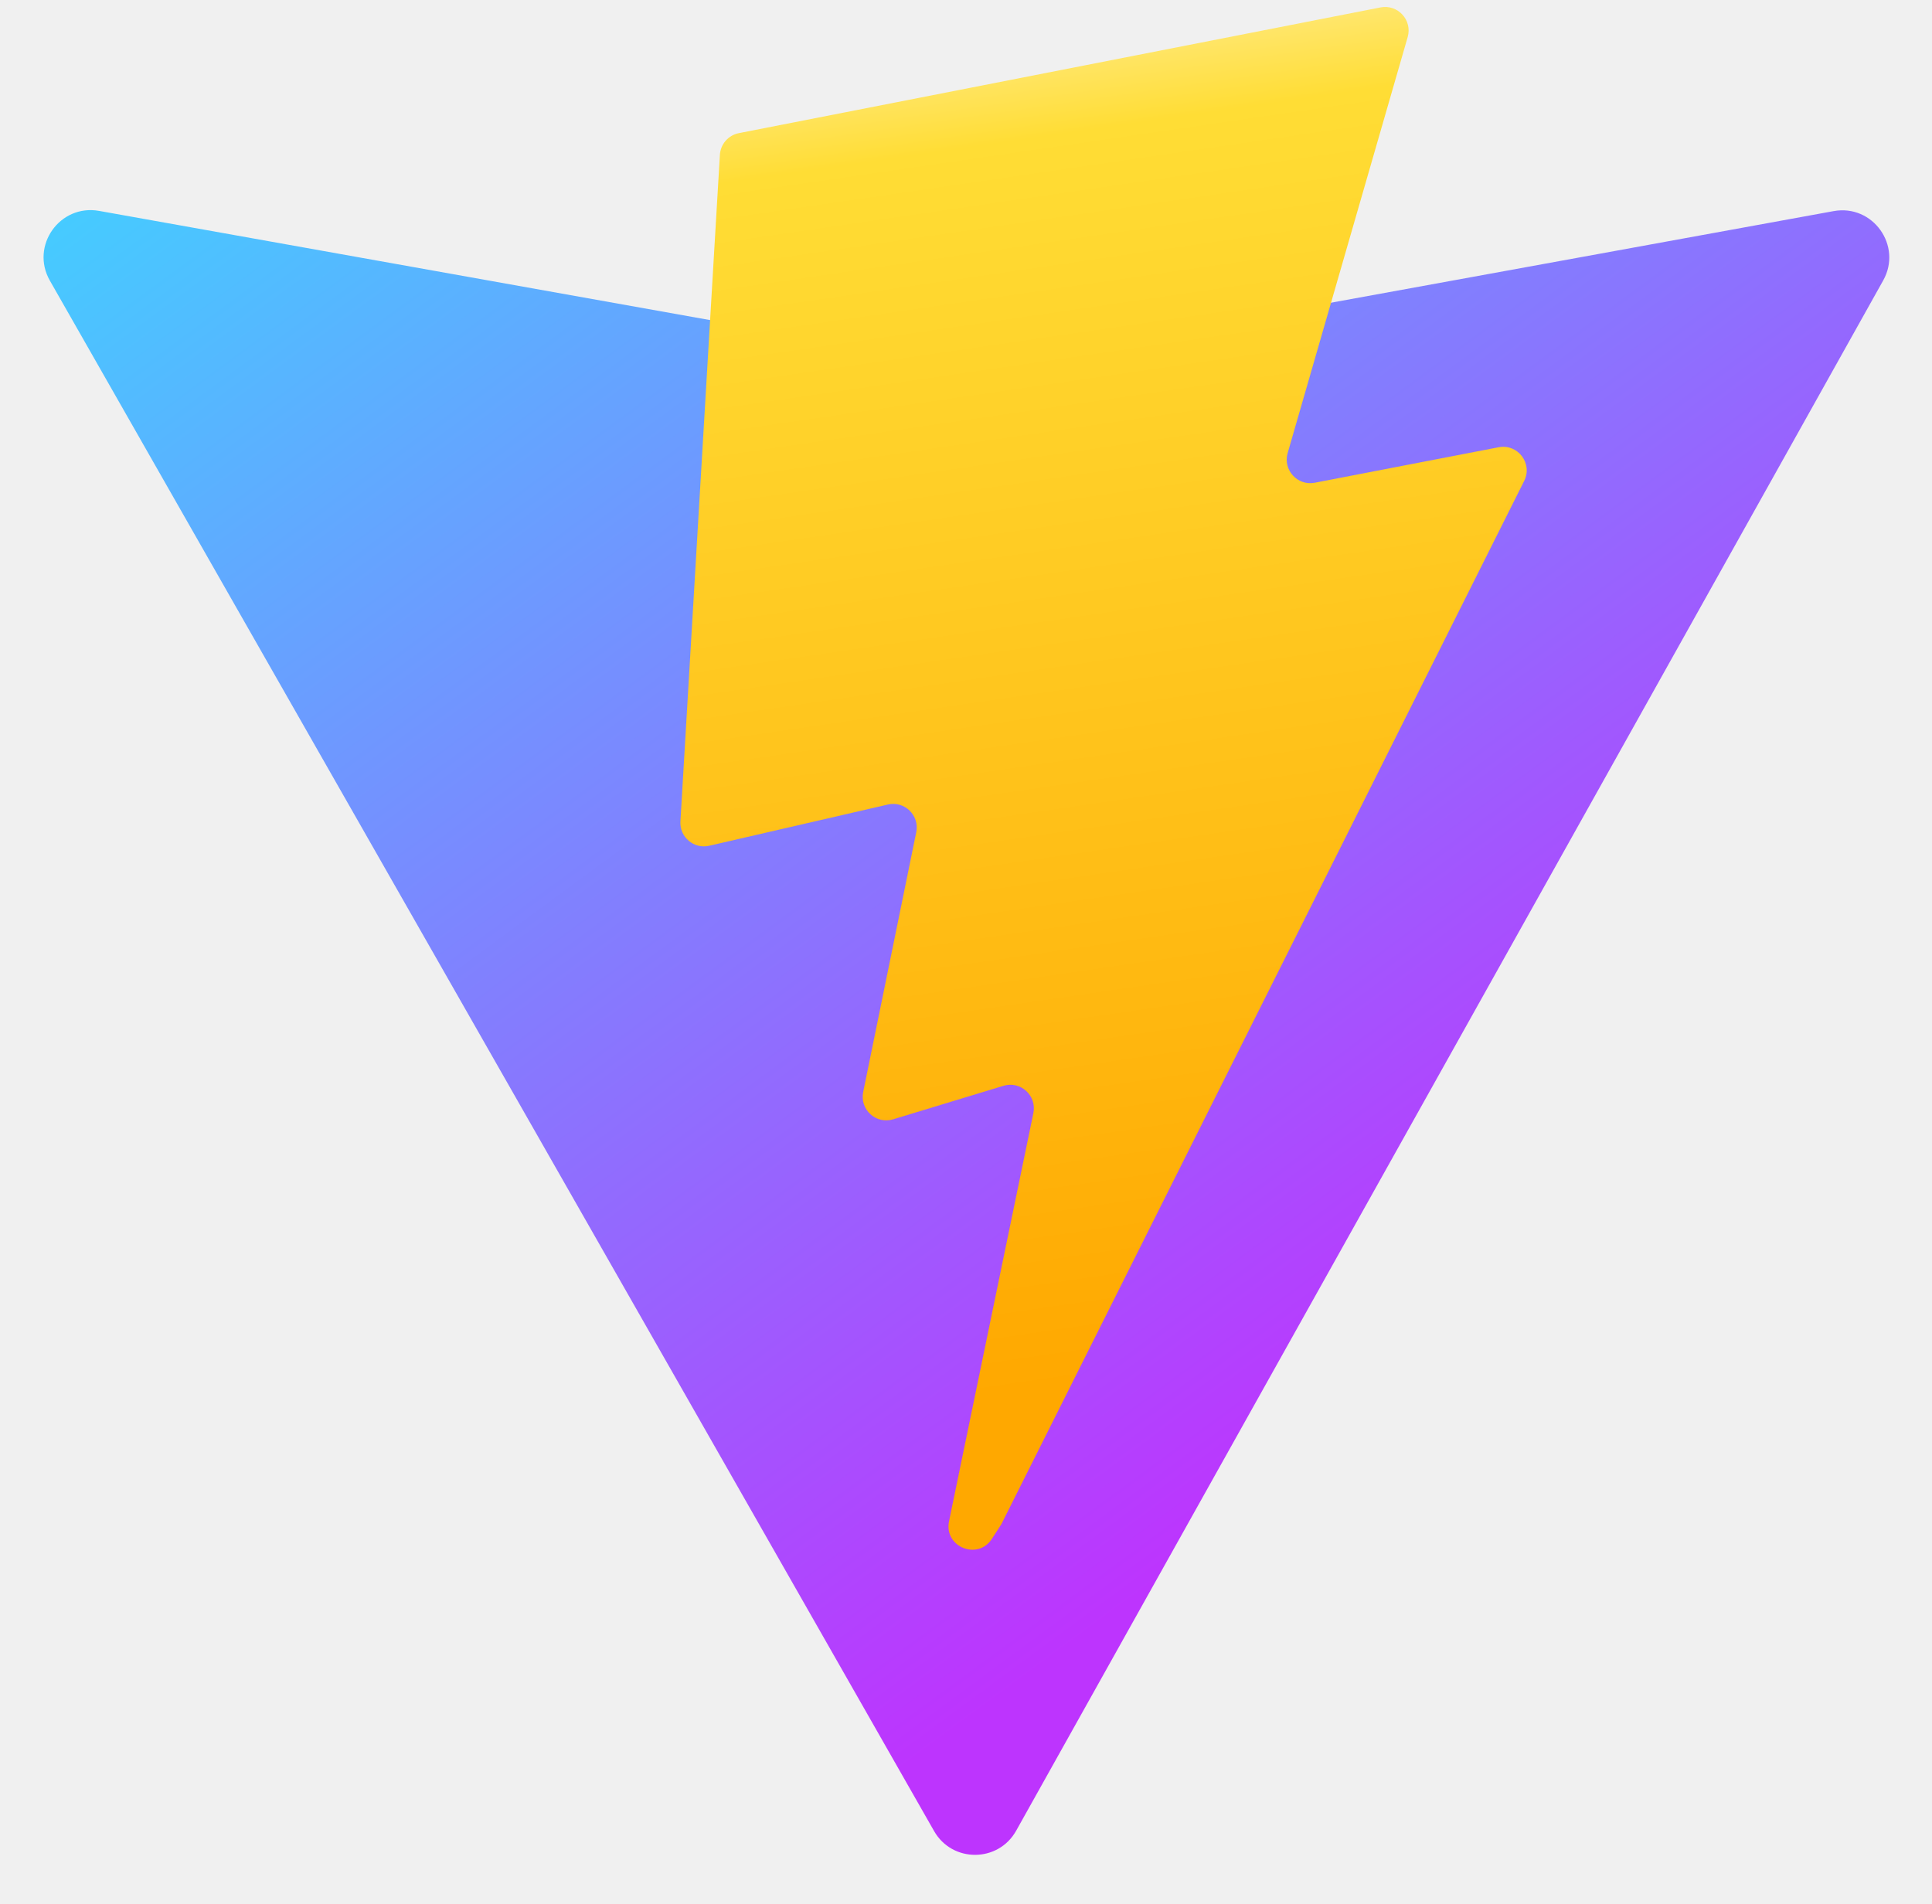
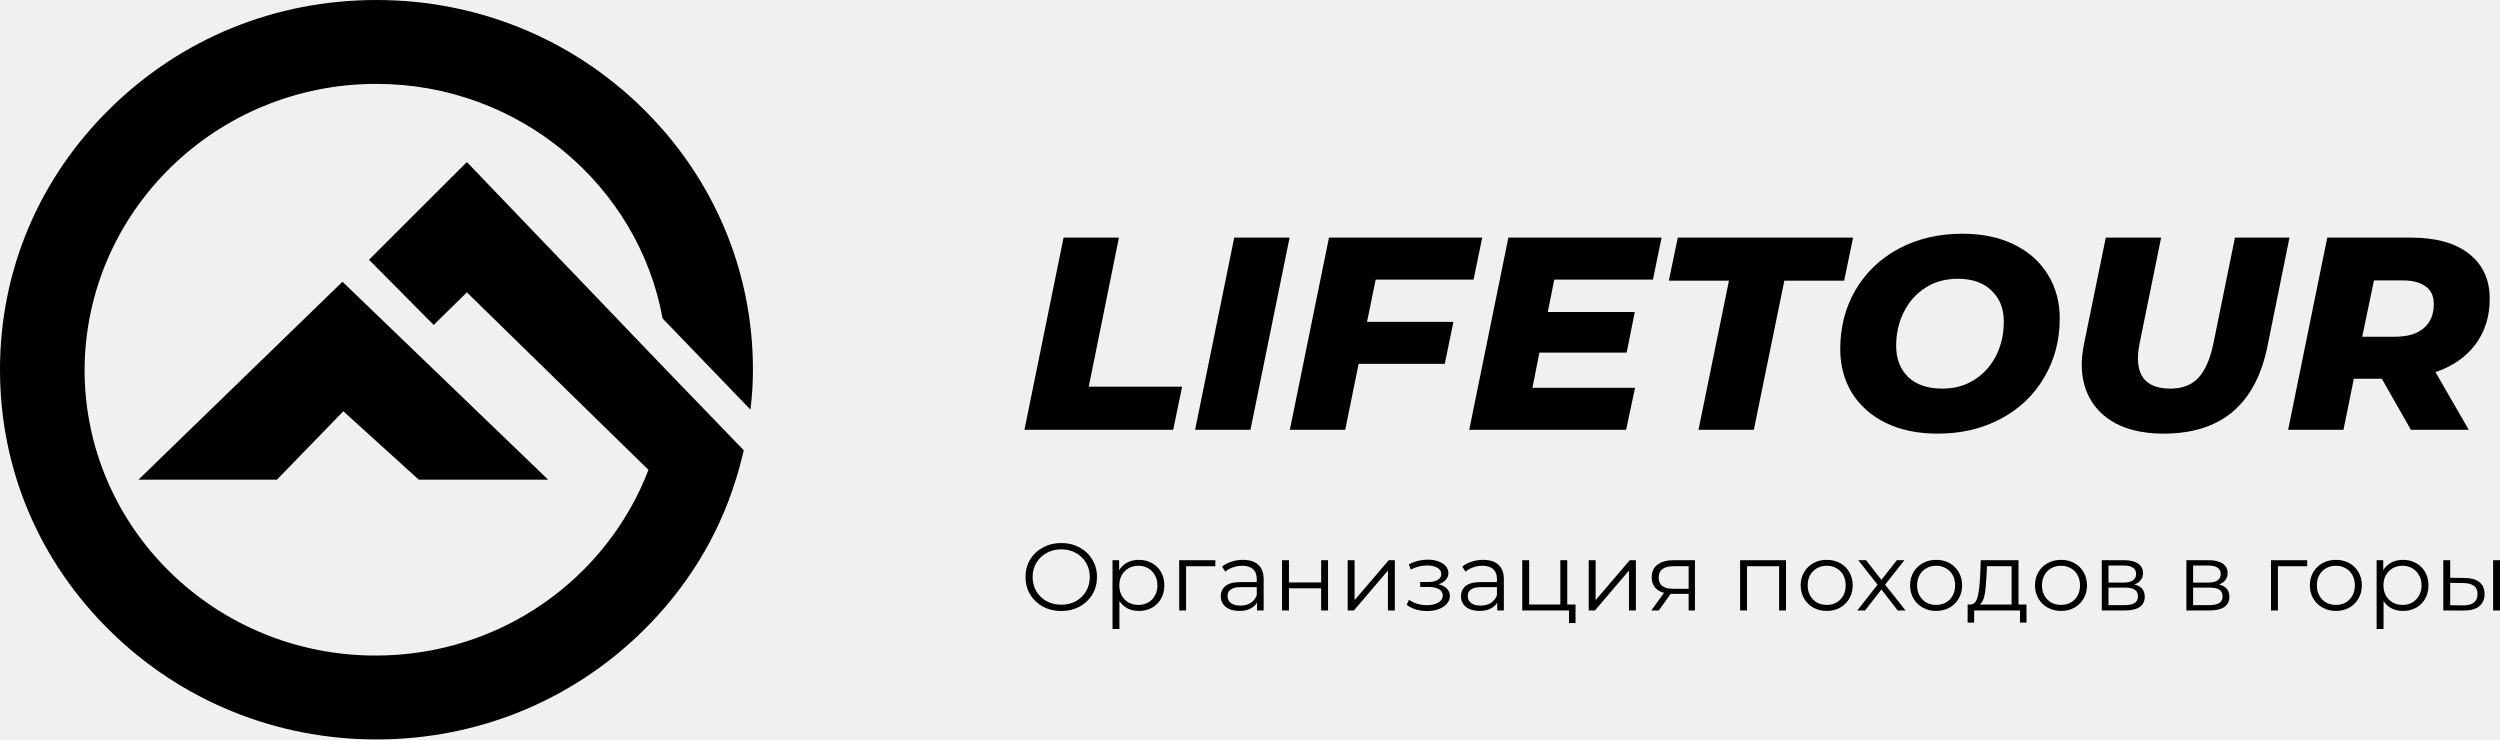
- <svg xmlns="http://www.w3.org/2000/svg" width="410" height="404" viewBox="0 0 410 404" fill="none">
-   <path d="M399.641 59.525L215.643 388.545C211.844 395.338 202.084 395.378 198.228 388.618L10.582 59.556C6.381 52.19 12.68 43.267 21.028 44.759L205.223 77.682C206.398 77.892 207.601 77.89 208.776 77.676L389.119 44.806C397.439 43.289 403.768 52.143 399.641 59.525Z" fill="url(#paint0_linear)" />
-   <path d="M292.965 1.574L156.801 28.255C154.563 28.694 152.906 30.59 152.771 32.866L144.395 174.33C144.198 177.662 147.258 180.248 150.51 179.498L188.42 170.749C191.967 169.931 195.172 173.055 194.443 176.622L183.18 231.775C182.422 235.487 185.907 238.661 189.532 237.56L212.947 230.446C216.577 229.344 220.065 232.527 219.297 236.242L201.398 322.875C200.278 328.294 207.486 331.249 210.492 326.603L212.5 323.5L323.454 102.072C325.312 98.365 322.108 94.137 318.036 94.923L279.014 102.454C275.347 103.161 272.227 99.746 273.262 96.158L298.731 7.867C299.767 4.273 296.636 0.855 292.965 1.574Z" fill="url(#paint1_linear)" />
+ <svg xmlns="http://www.w3.org/2000/svg" width="142" height="42" viewBox="0 0 142 42">
+   <g clip-path="url(#clip0_131_2520)">
+     <path d="M15.731 27.244L19.5 23.359L23.786 27.244H31.133L19.452 16.004L7.866 27.244H15.731Z" />
+     <path d="M26.518 9.205L20.96 14.755L24.634 18.456L26.518 16.606L36.833 26.689C34.478 32.841 28.449 37.236 21.337 37.236C12.199 37.236 4.804 29.974 4.804 21C4.851 12.026 12.246 4.764 21.384 4.764C29.485 4.764 36.268 10.546 37.634 18.086L42.626 23.267C42.72 22.526 42.767 21.74 42.767 21C42.767 15.403 40.554 10.13 36.503 6.152C32.453 2.174 27.083 0 21.384 0C15.637 0 10.315 2.174 6.264 6.152C2.214 10.13 0 15.357 0 21C0 26.643 2.214 31.87 6.264 35.848C10.315 39.826 15.685 42 21.384 42C27.083 42 32.453 39.826 36.503 35.848C38.999 33.397 40.789 30.482 41.778 27.291C41.967 26.736 42.108 26.134 42.249 25.579L37.916 21.093L26.518 9.205Z" />
+     <path d="M60.411 13.495H63.556L61.841 21.963H67.145L66.637 24.412H58.188L60.411 13.495Z" />
+     <path d="M70.105 13.495H73.249L71.026 24.412H67.882L70.105 13.495Z" />
+     <path d="M78.139 15.881L77.647 18.283H82.554L82.062 20.669H77.17L76.408 24.412H73.263L75.487 13.495H84.19L83.698 15.881H78.139Z" />
+     <path d="M88.281 15.881L87.916 17.721H92.855L92.394 20.029H87.439L87.042 22.026H92.871L92.362 24.412H83.453L85.676 13.495H94.379L93.887 15.881H88.281Z" />
+     <path d="M98.205 15.943H94.79L95.299 13.495H105.256L104.748 15.943H101.35L99.618 24.412H96.474L98.205 15.943Z" />
+     <path d="M110.053 24.631C108.93 24.631 107.951 24.428 107.115 24.022C106.289 23.617 105.648 23.05 105.193 22.322C104.748 21.594 104.526 20.762 104.526 19.827C104.526 18.579 104.817 17.456 105.399 16.458C105.992 15.46 106.813 14.68 107.861 14.118C108.92 13.557 110.122 13.276 111.466 13.276C112.588 13.276 113.563 13.479 114.388 13.884C115.225 14.29 115.865 14.857 116.31 15.584C116.765 16.312 116.993 17.144 116.993 18.08C116.993 19.328 116.697 20.451 116.104 21.449C115.521 22.447 114.701 23.227 113.642 23.788C112.594 24.35 111.397 24.631 110.053 24.631ZM110.323 22.073C111.021 22.073 111.636 21.901 112.165 21.558C112.694 21.215 113.102 20.757 113.388 20.185C113.674 19.603 113.817 18.964 113.817 18.267C113.817 17.529 113.584 16.941 113.118 16.505C112.663 16.058 112.022 15.834 111.196 15.834C110.497 15.834 109.883 16.006 109.354 16.349C108.825 16.692 108.417 17.154 108.131 17.737C107.845 18.309 107.702 18.943 107.702 19.64C107.702 20.378 107.93 20.971 108.385 21.418C108.851 21.854 109.497 22.073 110.323 22.073Z" />
+     <path d="M122.896 24.631C121.933 24.631 121.102 24.474 120.403 24.163C119.704 23.84 119.169 23.383 118.799 22.79C118.428 22.197 118.243 21.501 118.243 20.7C118.243 20.367 118.285 19.983 118.37 19.546L119.609 13.495H122.753L121.53 19.499C121.467 19.811 121.435 20.097 121.435 20.357C121.435 21.501 122.049 22.073 123.277 22.073C123.944 22.073 124.469 21.875 124.85 21.48C125.241 21.074 125.533 20.414 125.723 19.499L126.946 13.495H130.043L128.788 19.686C128.111 22.982 126.147 24.631 122.896 24.631Z" />
+     <path d="M141.416 16.973C141.416 17.971 141.146 18.834 140.606 19.562C140.066 20.279 139.309 20.804 138.335 21.137L140.225 24.412H136.938L135.286 21.511H133.698L133.11 24.412H129.966L132.189 13.495H136.938C138.357 13.495 139.458 13.801 140.241 14.415C141.025 15.028 141.416 15.881 141.416 16.973ZM138.24 17.269C138.24 16.822 138.087 16.489 137.779 16.271C137.472 16.042 137.044 15.928 136.493 15.928H134.841L134.174 19.125H136.048C136.747 19.125 137.287 18.964 137.668 18.641C138.049 18.319 138.24 17.861 138.24 17.269Z" />
+     <path d="M60.282 34.706C59.899 34.706 59.551 34.623 59.238 34.457C58.928 34.287 58.685 34.055 58.508 33.762C58.335 33.469 58.249 33.14 58.249 32.775C58.249 32.41 58.335 32.081 58.508 31.788C58.685 31.495 58.928 31.265 59.238 31.099C59.551 30.929 59.899 30.844 60.282 30.844C60.665 30.844 61.009 30.927 61.315 31.093C61.624 31.26 61.867 31.491 62.044 31.788C62.221 32.081 62.309 32.41 62.309 32.775C62.309 33.14 62.221 33.471 62.044 33.768C61.867 34.061 61.624 34.29 61.315 34.457C61.009 34.623 60.665 34.706 60.282 34.706ZM60.282 34.348C60.587 34.348 60.864 34.281 61.11 34.148C61.357 34.01 61.55 33.822 61.69 33.583C61.83 33.341 61.9 33.072 61.9 32.775C61.9 32.478 61.83 32.211 61.69 31.972C61.55 31.73 61.357 31.542 61.11 31.408C60.864 31.27 60.587 31.202 60.282 31.202C59.976 31.202 59.698 31.27 59.447 31.408C59.201 31.542 59.006 31.73 58.862 31.972C58.722 32.211 58.652 32.478 58.652 32.775C58.652 33.072 58.722 33.341 58.862 33.583C59.006 33.822 59.201 34.01 59.447 34.148C59.698 34.281 59.976 34.348 60.282 34.348Z" />
+     <path d="M64.688 31.799C64.96 31.799 65.207 31.86 65.428 31.983C65.649 32.102 65.822 32.272 65.947 32.493C66.072 32.714 66.135 32.965 66.135 33.247C66.135 33.533 66.072 33.786 65.947 34.007C65.822 34.227 65.649 34.399 65.428 34.522C65.21 34.641 64.964 34.701 64.688 34.701C64.452 34.701 64.238 34.654 64.047 34.56C63.859 34.462 63.704 34.321 63.583 34.137V35.726H63.191V31.82H63.566V32.384C63.684 32.196 63.839 32.052 64.03 31.95C64.225 31.849 64.445 31.799 64.688 31.799ZM64.66 34.359C64.862 34.359 65.047 34.314 65.212 34.224C65.378 34.129 65.507 33.997 65.599 33.827C65.695 33.657 65.743 33.464 65.743 33.247C65.743 33.03 65.695 32.838 65.599 32.672C65.507 32.502 65.378 32.37 65.212 32.276C65.047 32.182 64.862 32.135 64.66 32.135C64.454 32.135 64.268 32.182 64.102 32.276C63.94 32.37 63.811 32.502 63.715 32.672C63.623 32.838 63.577 33.03 63.577 33.247C63.577 33.464 63.623 33.657 63.715 33.827C63.811 33.997 63.94 34.129 64.102 34.224C64.268 34.314 64.454 34.359 64.66 34.359Z" />
+     <path d="M69.032 32.162H67.37V34.674H66.978V31.82H69.032V32.162Z" />
+     <path d="M70.599 31.799C70.978 31.799 71.269 31.892 71.472 32.081C71.674 32.265 71.776 32.54 71.776 32.905V34.674H71.4V34.229C71.312 34.377 71.181 34.493 71.008 34.576C70.839 34.659 70.636 34.701 70.4 34.701C70.076 34.701 69.819 34.625 69.627 34.473C69.436 34.321 69.34 34.12 69.34 33.871C69.34 33.629 69.428 33.433 69.605 33.285C69.785 33.137 70.071 33.062 70.461 33.062H71.384V32.889C71.384 32.643 71.314 32.457 71.174 32.33C71.034 32.2 70.829 32.135 70.561 32.135C70.376 32.135 70.2 32.166 70.03 32.227C69.861 32.285 69.715 32.366 69.594 32.471L69.417 32.184C69.564 32.061 69.741 31.967 69.947 31.902C70.154 31.833 70.371 31.799 70.599 31.799ZM70.461 34.397C70.682 34.397 70.872 34.348 71.03 34.251C71.188 34.149 71.306 34.005 71.384 33.817V33.35H70.472C69.975 33.35 69.726 33.52 69.726 33.86C69.726 34.026 69.791 34.158 69.92 34.256C70.049 34.35 70.229 34.397 70.461 34.397Z" />
+     <path d="M72.82 31.82H73.212V33.084H75.041V31.82H75.433V34.674H75.041V33.415H73.212V34.674H72.82V31.82Z" />
+     <path d="M76.548 31.82H76.94V34.088L78.879 31.82H79.227V34.674H78.835V32.406L76.901 34.674H76.548V31.82Z" />
+     <path d="M81.706 33.187C81.912 33.234 82.07 33.316 82.181 33.431C82.295 33.547 82.352 33.688 82.352 33.855C82.352 34.021 82.293 34.169 82.175 34.299C82.061 34.43 81.904 34.531 81.706 34.603C81.507 34.672 81.288 34.706 81.048 34.706C80.838 34.706 80.632 34.677 80.43 34.62C80.227 34.558 80.05 34.469 79.899 34.354L80.032 34.066C80.164 34.164 80.319 34.24 80.496 34.294C80.673 34.348 80.851 34.375 81.032 34.375C81.3 34.375 81.52 34.327 81.689 34.229C81.862 34.128 81.949 33.992 81.949 33.822C81.949 33.67 81.879 33.553 81.739 33.469C81.599 33.383 81.407 33.339 81.164 33.339H80.667V33.057H81.142C81.359 33.057 81.534 33.017 81.667 32.938C81.799 32.855 81.866 32.744 81.866 32.607C81.866 32.455 81.79 32.336 81.639 32.249C81.492 32.162 81.299 32.119 81.059 32.119C80.746 32.119 80.437 32.196 80.131 32.352L80.021 32.053C80.367 31.876 80.726 31.788 81.098 31.788C81.319 31.788 81.518 31.82 81.695 31.885C81.875 31.947 82.015 32.035 82.114 32.151C82.218 32.267 82.269 32.401 82.269 32.553C82.269 32.697 82.218 32.826 82.114 32.938C82.015 33.05 81.879 33.133 81.706 33.187Z" />
+     <path d="M84.242 31.799C84.621 31.799 84.912 31.892 85.115 32.081C85.317 32.265 85.419 32.54 85.419 32.905V34.674H85.043V34.229C84.955 34.377 84.824 34.493 84.651 34.576C84.481 34.659 84.279 34.701 84.043 34.701C83.719 34.701 83.461 34.625 83.27 34.473C83.078 34.321 82.983 34.12 82.983 33.871C82.983 33.629 83.071 33.433 83.248 33.285C83.428 33.137 83.714 33.062 84.104 33.062H85.026V32.889C85.026 32.643 84.957 32.457 84.817 32.33C84.677 32.2 84.472 32.135 84.203 32.135C84.019 32.135 83.843 32.166 83.673 32.227C83.504 32.285 83.358 32.366 83.237 32.471L83.06 32.184C83.207 32.061 83.384 31.967 83.59 31.902C83.796 31.833 84.014 31.799 84.242 31.799ZM84.104 34.397C84.325 34.397 84.515 34.348 84.673 34.251C84.831 34.149 84.949 34.005 85.026 33.817V33.35H84.115C83.618 33.35 83.369 33.52 83.369 33.86C83.369 34.026 83.434 34.158 83.563 34.256C83.692 34.35 83.872 34.397 84.104 34.397Z" />
+     <path d="M89.49 34.337V35.39H89.12V34.674H86.463V31.82H86.855V34.337H88.628V31.82H89.02V34.337H89.49Z" />
+     <path d="M90.239 31.82H90.631V34.088L92.57 31.82H92.918V34.674H92.526V32.406L90.593 34.674H90.239V31.82Z" />
+     <path d="M96.274 31.82V34.674H95.915V33.73H94.893L94.219 34.674H93.794L94.517 33.675C94.293 33.614 94.12 33.509 93.998 33.361C93.876 33.213 93.816 33.025 93.816 32.797C93.816 32.478 93.926 32.236 94.147 32.07C94.368 31.903 94.67 31.82 95.053 31.82H96.274ZM94.213 32.808C94.213 33.231 94.488 33.442 95.037 33.442H95.915V32.162H95.064C94.497 32.162 94.213 32.377 94.213 32.808Z" />
+     <path d="M101.445 31.82V34.674H101.053V32.162H99.23V34.674H98.838V31.82H101.445Z" />
+     <path d="M103.759 34.701C103.479 34.701 103.227 34.639 103.002 34.516C102.778 34.39 102.601 34.216 102.472 33.996C102.343 33.775 102.279 33.525 102.279 33.247C102.279 32.968 102.343 32.719 102.472 32.498C102.601 32.278 102.778 32.106 103.002 31.983C103.227 31.86 103.479 31.799 103.759 31.799C104.039 31.799 104.291 31.86 104.516 31.983C104.74 32.106 104.915 32.278 105.041 32.498C105.169 32.719 105.234 32.968 105.234 33.247C105.234 33.525 105.169 33.775 105.041 33.996C104.915 34.216 104.74 34.39 104.516 34.516C104.291 34.639 104.039 34.701 103.759 34.701ZM103.759 34.359C103.965 34.359 104.149 34.314 104.311 34.224C104.477 34.129 104.606 33.997 104.698 33.827C104.79 33.657 104.836 33.464 104.836 33.247C104.836 33.03 104.79 32.837 104.698 32.666C104.606 32.496 104.477 32.366 104.311 32.276C104.149 32.182 103.965 32.135 103.759 32.135C103.553 32.135 103.367 32.182 103.201 32.276C103.039 32.366 102.91 32.496 102.814 32.666C102.722 32.837 102.676 33.03 102.676 33.247C102.676 33.464 102.722 33.657 102.814 33.827C102.91 33.997 103.039 34.129 103.201 34.224C103.367 34.314 103.553 34.359 103.759 34.359Z" />
+     <path d="M107.787 34.674L106.865 33.48L105.936 34.674H105.495L106.644 33.209L105.55 31.82H105.992L106.865 32.938L107.737 31.82H108.168L107.074 33.209L108.234 34.674H107.787Z" />
+     <path d="M109.974 34.701C109.694 34.701 109.441 34.639 109.217 34.516C108.992 34.39 108.815 34.216 108.686 33.996C108.558 33.775 108.493 33.525 108.493 33.247C108.493 32.968 108.558 32.719 108.686 32.498C108.815 32.278 108.992 32.106 109.217 31.983C109.441 31.86 109.694 31.799 109.974 31.799C110.253 31.799 110.506 31.86 110.73 31.983C110.955 32.106 111.13 32.278 111.255 32.498C111.384 32.719 111.448 32.968 111.448 33.247C111.448 33.525 111.384 33.775 111.255 33.996C111.13 34.216 110.955 34.39 110.73 34.516C110.506 34.639 110.253 34.701 109.974 34.701ZM109.974 34.359C110.18 34.359 110.364 34.314 110.526 34.224C110.692 34.129 110.821 33.997 110.913 33.827C111.005 33.657 111.051 33.464 111.051 33.247C111.051 33.03 111.005 32.837 110.913 32.666C110.821 32.496 110.692 32.366 110.526 32.276C110.364 32.182 110.18 32.135 109.974 32.135C109.767 32.135 109.581 32.182 109.416 32.276C109.254 32.366 109.125 32.496 109.029 32.666C108.937 32.837 108.891 33.03 108.891 33.247C108.891 33.464 108.937 33.657 109.029 33.827C109.125 33.997 109.254 34.129 109.416 34.224C109.581 34.314 109.767 34.359 109.974 34.359Z" />
+     <path d="M115.104 34.337V35.363H114.734V34.674H112.132V35.363H111.762V34.337H111.928C112.123 34.327 112.256 34.185 112.326 33.914C112.396 33.643 112.444 33.263 112.469 32.775L112.508 31.82H114.651V34.337H115.104ZM112.828 32.797C112.81 33.202 112.775 33.536 112.723 33.8C112.672 34.061 112.58 34.24 112.447 34.337H114.259V32.162H112.862L112.828 32.797Z" />
+     <path d="M117.067 34.701C116.788 34.701 116.535 34.639 116.311 34.516C116.086 34.39 115.909 34.216 115.78 33.996C115.651 33.775 115.587 33.525 115.587 33.247C115.587 32.968 115.651 32.719 115.78 32.498C115.909 32.278 116.086 32.106 116.311 31.983C116.535 31.86 116.788 31.799 117.067 31.799C117.347 31.799 117.6 31.86 117.824 31.983C118.049 32.106 118.224 32.278 118.349 32.498C118.478 32.719 118.542 32.968 118.542 33.247C118.542 33.525 118.478 33.775 118.349 33.996C118.224 34.216 118.049 34.39 117.824 34.516C117.6 34.639 117.347 34.701 117.067 34.701ZM117.067 34.359C117.274 34.359 117.458 34.314 117.62 34.224C117.786 34.129 117.914 33.997 118.006 33.827C118.099 33.657 118.145 33.464 118.145 33.247C118.145 33.03 118.099 32.837 118.006 32.666C117.914 32.496 117.786 32.366 117.62 32.276C117.458 32.182 117.274 32.135 117.067 32.135C116.861 32.135 116.675 32.182 116.509 32.276C116.347 32.366 116.219 32.496 116.123 32.666C116.031 32.837 115.985 33.03 115.985 33.247C115.985 33.464 116.031 33.657 116.123 33.827C116.219 33.997 116.347 34.129 116.509 34.224C116.675 34.314 116.861 34.359 117.067 34.359Z" />
+     <path d="M121.231 33.198C121.625 33.289 121.822 33.522 121.822 33.898C121.822 34.148 121.728 34.339 121.54 34.473C121.353 34.607 121.073 34.674 120.701 34.674H119.381V31.82H120.662C120.994 31.82 121.253 31.884 121.441 32.01C121.629 32.137 121.723 32.318 121.723 32.553C121.723 32.708 121.679 32.842 121.59 32.954C121.505 33.062 121.386 33.144 121.231 33.198ZM119.762 33.09H120.635C120.859 33.09 121.03 33.048 121.148 32.965C121.27 32.882 121.331 32.761 121.331 32.601C121.331 32.442 121.27 32.323 121.148 32.243C121.03 32.164 120.859 32.124 120.635 32.124H119.762V33.09ZM120.684 34.37C120.935 34.37 121.122 34.33 121.248 34.251C121.373 34.171 121.436 34.046 121.436 33.876C121.436 33.706 121.378 33.581 121.264 33.502C121.15 33.419 120.97 33.377 120.723 33.377H119.762V34.37H120.684Z" />
+     <path d="M126.038 33.198C126.432 33.289 126.629 33.522 126.629 33.898C126.629 34.148 126.535 34.339 126.347 34.473C126.159 34.607 125.879 34.674 125.507 34.674H124.187V31.82H125.469C125.8 31.82 126.06 31.884 126.248 32.01C126.435 32.137 126.529 32.318 126.529 32.553C126.529 32.708 126.485 32.842 126.397 32.954C126.312 33.062 126.192 33.144 126.038 33.198ZM124.568 33.09H125.441C125.666 33.09 125.837 33.048 125.955 32.965C126.076 32.882 126.137 32.761 126.137 32.601C126.137 32.442 126.076 32.323 125.955 32.243C125.837 32.164 125.666 32.124 125.441 32.124H124.568V33.09ZM125.491 34.37C125.741 34.37 125.929 34.33 126.054 34.251C126.179 34.171 126.242 34.046 126.242 33.876C126.242 33.706 126.185 33.581 126.071 33.502C125.957 33.419 125.776 33.377 125.529 33.377H124.568V34.37H125.491Z" />
+     <path d="M131.049 32.162H129.386V34.674H128.994V31.82H131.049V32.162Z" />
+     <path d="M132.679 34.701C132.399 34.701 132.147 34.639 131.923 34.516C131.698 34.39 131.521 34.216 131.392 33.996C131.263 33.775 131.199 33.525 131.199 33.247C131.199 32.968 131.263 32.719 131.392 32.498C131.521 32.278 131.698 32.106 131.923 31.983C132.147 31.86 132.399 31.799 132.679 31.799C132.959 31.799 133.211 31.86 133.436 31.983C133.661 32.106 133.836 32.278 133.961 32.498C134.09 32.719 134.154 32.968 134.154 33.247C134.154 33.525 134.09 33.775 133.961 33.996C133.836 34.216 133.661 34.39 133.436 34.516C133.211 34.639 132.959 34.701 132.679 34.701ZM132.679 34.359C132.886 34.359 133.07 34.314 133.232 34.224C133.397 34.129 133.526 33.997 133.618 33.827C133.71 33.657 133.757 33.464 133.757 33.247C133.757 33.03 133.71 32.837 133.618 32.666C133.526 32.496 133.397 32.366 133.232 32.276C133.07 32.182 132.886 32.135 132.679 32.135C132.473 32.135 132.287 32.182 132.121 32.276C131.959 32.366 131.83 32.496 131.735 32.666C131.643 32.837 131.597 33.03 131.597 33.247C131.597 33.464 131.643 33.657 131.735 33.827C131.83 33.997 131.959 34.129 132.121 34.224C132.287 34.314 132.473 34.359 132.679 34.359Z" />
+     <path d="M136.49 31.799C136.762 31.799 137.009 31.86 137.23 31.983C137.451 32.102 137.624 32.272 137.749 32.493C137.874 32.714 137.937 32.965 137.937 33.247C137.937 33.533 137.874 33.786 137.749 34.007C137.624 34.227 137.451 34.399 137.23 34.522C137.012 34.641 136.766 34.701 136.49 34.701C136.254 34.701 136.04 34.654 135.849 34.56C135.661 34.462 135.506 34.321 135.385 34.137V35.726H134.992V31.82H135.368V32.384C135.486 32.196 135.641 32.052 135.832 31.95C136.027 31.849 136.246 31.799 136.49 31.799ZM136.462 34.359C136.664 34.359 136.849 34.314 137.014 34.224C137.18 34.129 137.309 33.997 137.401 33.827C137.497 33.657 137.545 33.464 137.545 33.247C137.545 33.03 137.497 32.838 137.401 32.672C137.309 32.502 137.18 32.37 137.014 32.276C136.849 32.182 136.664 32.135 136.462 32.135C136.256 32.135 136.07 32.182 135.904 32.276C135.742 32.37 135.613 32.502 135.517 32.672C135.425 32.838 135.379 33.03 135.379 33.247C135.379 33.464 135.425 33.657 135.517 33.827C135.613 33.997 135.742 34.129 135.904 34.224C136.07 34.314 136.256 34.359 136.462 34.359Z" />
+     <path d="M140 32.829C140.365 32.833 140.643 32.912 140.834 33.068C141.026 33.224 141.122 33.448 141.122 33.741C141.122 34.044 141.019 34.278 140.812 34.44C140.606 34.603 140.311 34.683 139.928 34.679L138.779 34.674V31.82H139.172V32.818L140 32.829ZM141.608 31.82H142V34.674H141.608V31.82ZM139.906 34.386C140.175 34.39 140.378 34.337 140.514 34.229C140.654 34.117 140.724 33.954 140.724 33.741C140.724 33.531 140.656 33.375 140.52 33.274C140.383 33.173 140.179 33.12 139.906 33.117L139.172 33.106V34.375L139.906 34.386Z" />
+   </g>
  <defs>
-     <linearGradient id="paint0_linear" x1="6" y1="33" x2="235" y2="344" gradientUnits="userSpaceOnUse">
-       <stop stop-color="#41D1FF" />
-       <stop offset="1" stop-color="#BD34FE" />
-     </linearGradient>
-     <linearGradient id="paint1_linear" x1="194.651" y1="8.818" x2="236.076" y2="292.989" gradientUnits="userSpaceOnUse">
-       <stop stop-color="#FFEA83" />
-       <stop offset="0.083" stop-color="#FFDD35" />
-       <stop offset="1" stop-color="#FFA800" />
-     </linearGradient>
+     <clipPath id="clip0_131_2520">
+       <rect width="142" height="42" fill="white" />
+     </clipPath>
  </defs>
</svg>
